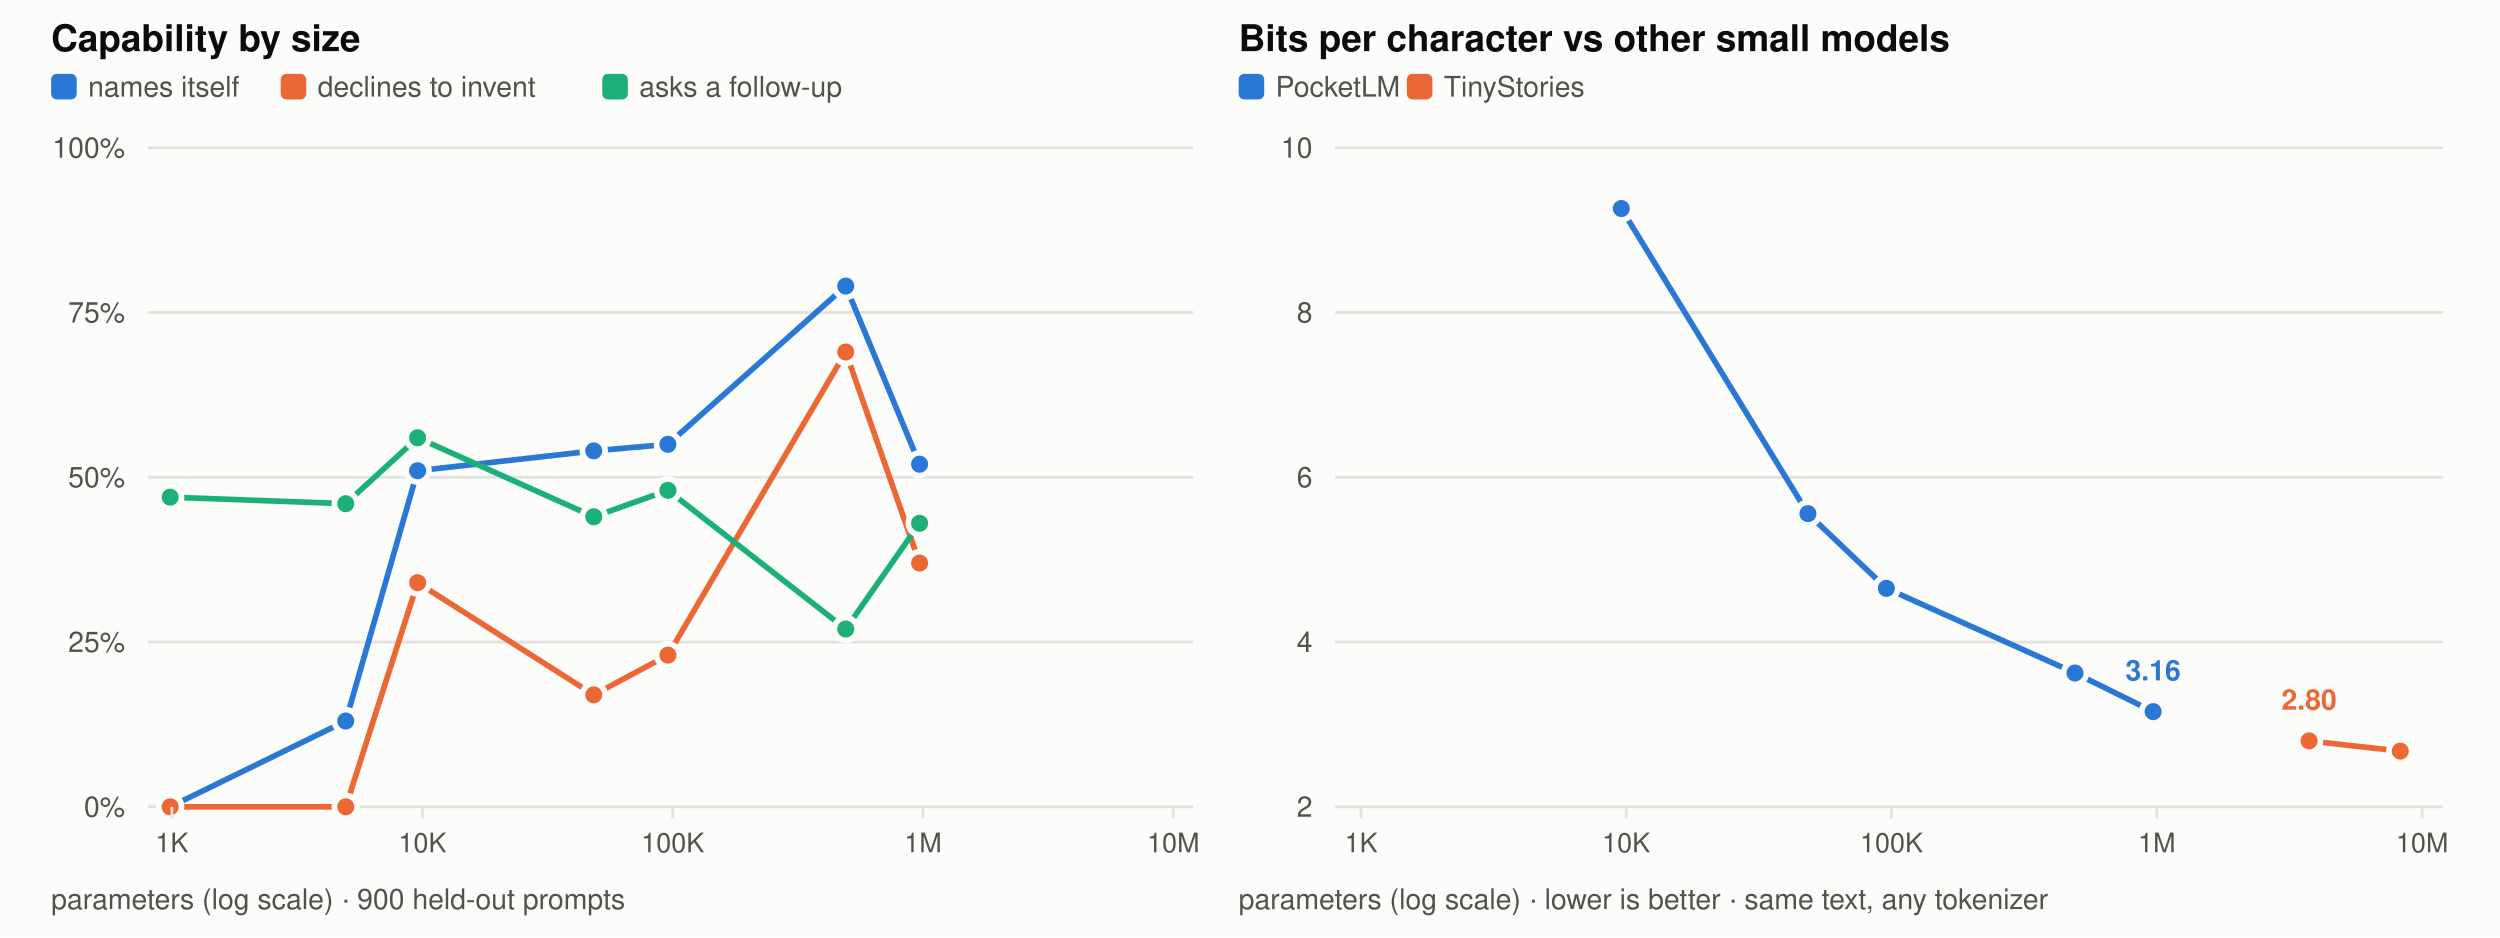
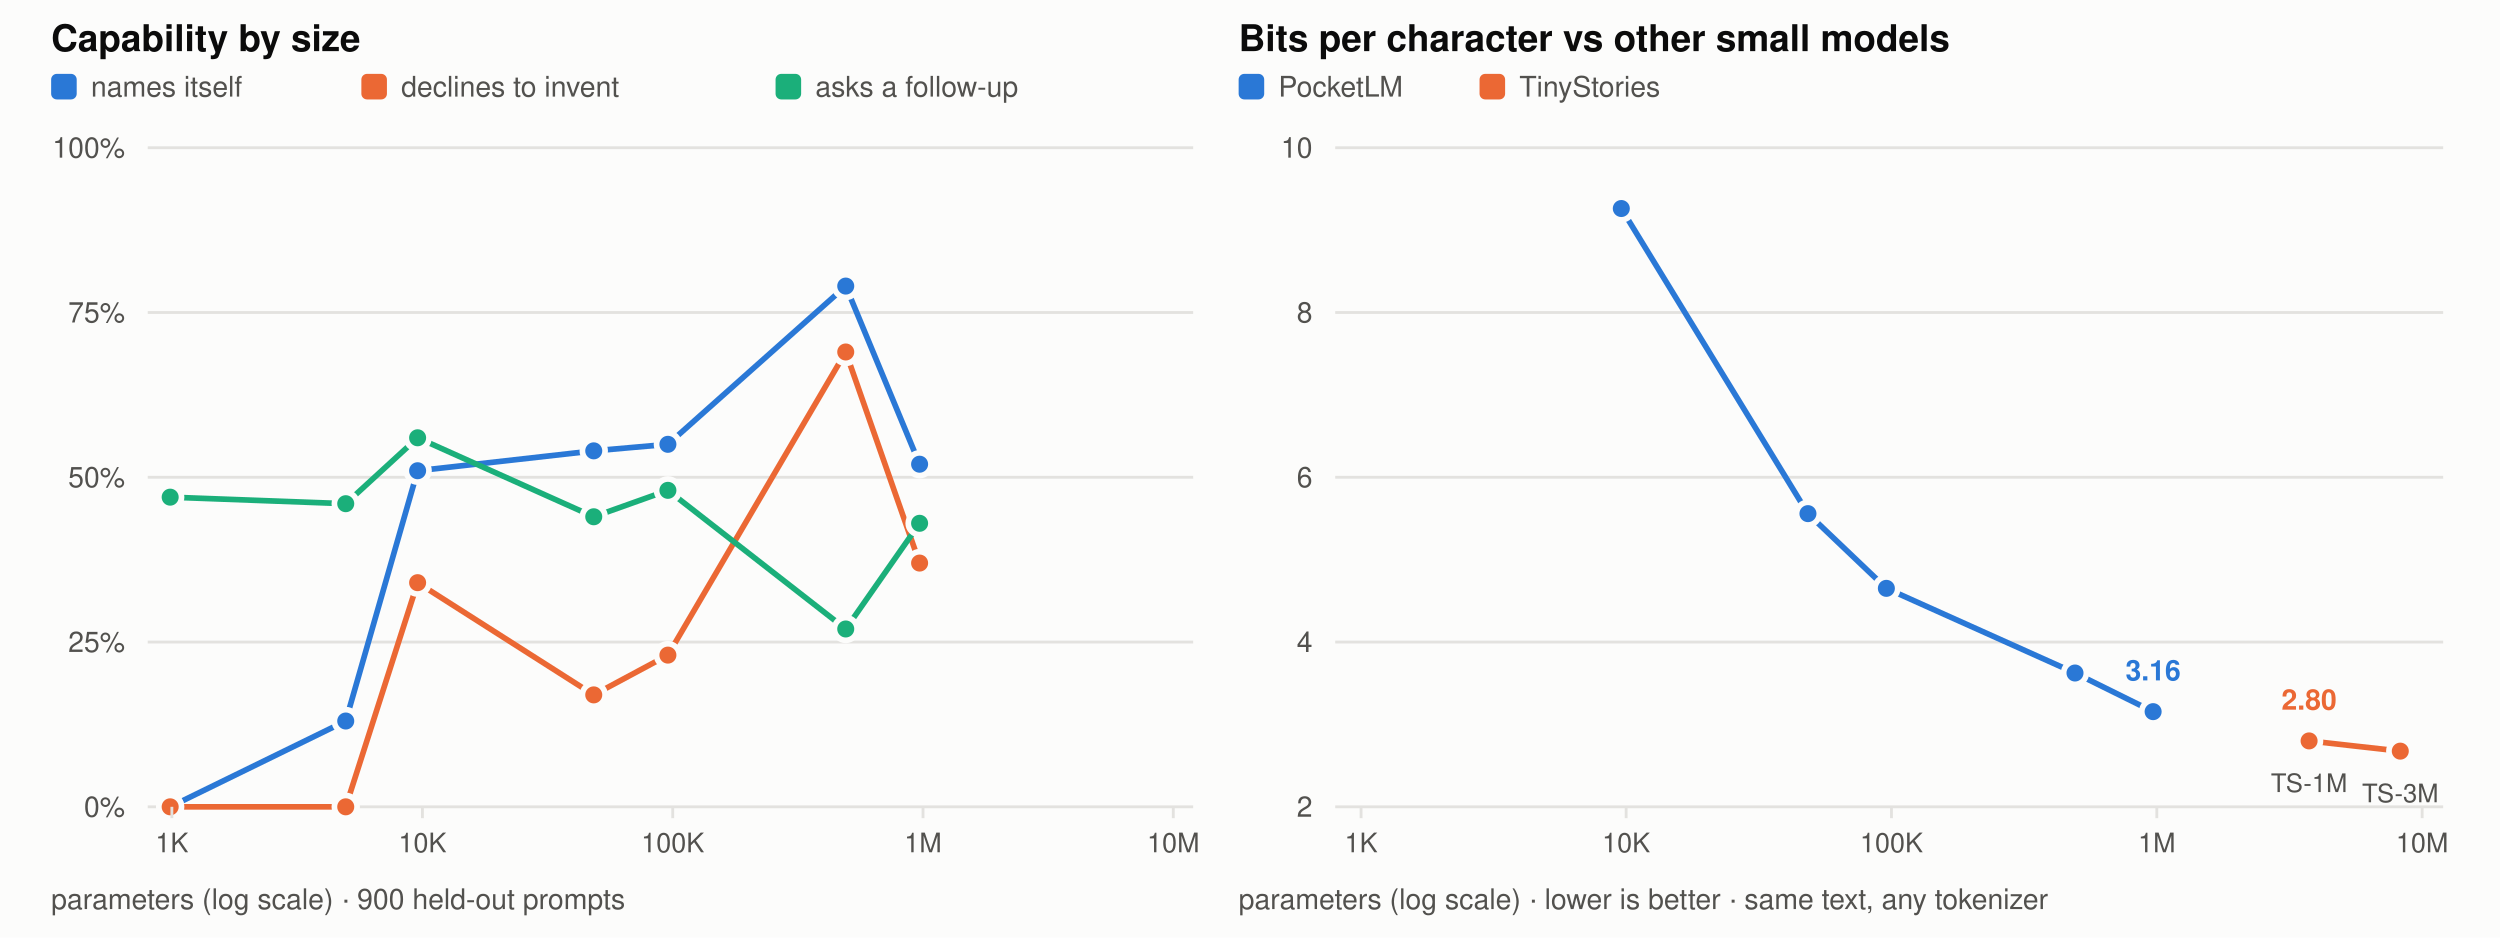
<svg xmlns="http://www.w3.org/2000/svg" viewBox="0 0 880 330" width="880" height="330" font-family="-apple-system,BlinkMacSystemFont,Segoe UI,Helvetica,Arial,sans-serif">
  <rect width="880" height="330" fill="#fcfcfb" />
  <text x="18" y="18" fill="#0b0b0b" font-size="13" font-weight="600">Capability by size</text>
  <text x="18" y="320" fill="#52514e" font-size="10">parameters (log scale) · 900 held-out prompts</text>
  <line x1="52" y1="284.0" x2="420" y2="284.0" stroke="#e3e2df" stroke-width="1" />
  <text x="44" y="287.5" fill="#52514e" font-size="10" text-anchor="end">0%</text>
  <line x1="52" y1="226.0" x2="420" y2="226.0" stroke="#e3e2df" stroke-width="1" />
  <text x="44" y="229.5" fill="#52514e" font-size="10" text-anchor="end">25%</text>
  <line x1="52" y1="168.0" x2="420" y2="168.0" stroke="#e3e2df" stroke-width="1" />
  <text x="44" y="171.5" fill="#52514e" font-size="10" text-anchor="end">50%</text>
  <line x1="52" y1="110.0" x2="420" y2="110.0" stroke="#e3e2df" stroke-width="1" />
  <text x="44" y="113.5" fill="#52514e" font-size="10" text-anchor="end">75%</text>
  <line x1="52" y1="52.0" x2="420" y2="52.0" stroke="#e3e2df" stroke-width="1" />
  <text x="44" y="55.5" fill="#52514e" font-size="10" text-anchor="end">100%</text>
  <rect x="18" y="26" width="9" height="9" rx="2" fill="#2a78d6" />
-   <text x="31" y="34" fill="#52514e" font-size="10">names itself</text>
-   <rect x="98.8" y="26" width="9" height="9" rx="2" fill="#eb6834" />
-   <text x="111.8" y="34" fill="#52514e" font-size="10">declines to invent</text>
-   <rect x="212.0" y="26" width="9" height="9" rx="2" fill="#1baf7a" />
-   <text x="225.0" y="34" fill="#52514e" font-size="10">asks a follow-up</text>
+   <text x="32" y="34" fill="#52514e" font-size="10">names itself</text>
+   <rect x="127.2" y="26" width="9" height="9" rx="2" fill="#eb6834" />
+   <text x="141.2" y="34" fill="#52514e" font-size="10">declines to invent</text>
+   <rect x="273.0" y="26" width="9" height="9" rx="2" fill="#1baf7a" />
+   <text x="287.0" y="34" fill="#52514e" font-size="10">asks a follow-up</text>
  <path d="M59.9,284.0 L121.7,253.8 L147.0,165.7 L209.0,158.7 L235.1,156.4 L297.7,100.7 L323.7,163.4" fill="none" stroke="#2a78d6" stroke-width="2" stroke-linejoin="round" stroke-linecap="round" />
  <circle cx="59.9" cy="284.0" r="4" fill="#2a78d6" stroke="#fcfcfb" stroke-width="2" />
  <circle cx="121.7" cy="253.8" r="4" fill="#2a78d6" stroke="#fcfcfb" stroke-width="2" />
  <circle cx="147.0" cy="165.7" r="4" fill="#2a78d6" stroke="#fcfcfb" stroke-width="2" />
  <circle cx="209.0" cy="158.7" r="4" fill="#2a78d6" stroke="#fcfcfb" stroke-width="2" />
  <circle cx="235.1" cy="156.4" r="4" fill="#2a78d6" stroke="#fcfcfb" stroke-width="2" />
  <circle cx="297.7" cy="100.7" r="4" fill="#2a78d6" stroke="#fcfcfb" stroke-width="2" />
  <circle cx="323.7" cy="163.4" r="4" fill="#2a78d6" stroke="#fcfcfb" stroke-width="2" />
  <path d="M59.9,284.0 L121.7,284.0 L147.0,205.1 L209.0,244.6 L235.1,230.6 L297.7,123.9 L323.7,198.2" fill="none" stroke="#eb6834" stroke-width="2" stroke-linejoin="round" stroke-linecap="round" />
  <circle cx="59.9" cy="284.0" r="4" fill="#eb6834" stroke="#fcfcfb" stroke-width="2" />
  <circle cx="121.7" cy="284.0" r="4" fill="#eb6834" stroke="#fcfcfb" stroke-width="2" />
  <circle cx="147.0" cy="205.1" r="4" fill="#eb6834" stroke="#fcfcfb" stroke-width="2" />
  <circle cx="209.0" cy="244.6" r="4" fill="#eb6834" stroke="#fcfcfb" stroke-width="2" />
  <circle cx="235.1" cy="230.6" r="4" fill="#eb6834" stroke="#fcfcfb" stroke-width="2" />
  <circle cx="297.7" cy="123.9" r="4" fill="#eb6834" stroke="#fcfcfb" stroke-width="2" />
  <circle cx="323.7" cy="198.2" r="4" fill="#eb6834" stroke="#fcfcfb" stroke-width="2" />
  <path d="M59.9,175.0 L121.7,177.3 L147.0,154.1 L209.0,181.9 L235.1,172.6 L297.7,221.4 L323.7,184.2" fill="none" stroke="#1baf7a" stroke-width="2" stroke-linejoin="round" stroke-linecap="round" />
  <circle cx="59.9" cy="175.0" r="4" fill="#1baf7a" stroke="#fcfcfb" stroke-width="2" />
  <circle cx="121.7" cy="177.3" r="4" fill="#1baf7a" stroke="#fcfcfb" stroke-width="2" />
  <circle cx="147.0" cy="154.1" r="4" fill="#1baf7a" stroke="#fcfcfb" stroke-width="2" />
  <circle cx="209.0" cy="181.9" r="4" fill="#1baf7a" stroke="#fcfcfb" stroke-width="2" />
  <circle cx="235.1" cy="172.6" r="4" fill="#1baf7a" stroke="#fcfcfb" stroke-width="2" />
  <circle cx="297.7" cy="221.4" r="4" fill="#1baf7a" stroke="#fcfcfb" stroke-width="2" />
  <circle cx="323.7" cy="184.2" r="4" fill="#1baf7a" stroke="#fcfcfb" stroke-width="2" />
  <line x1="60.5" y1="284" x2="60.5" y2="288" stroke="#e3e2df" stroke-width="1" />
  <text x="60.5" y="300" fill="#52514e" font-size="9.5" text-anchor="middle">1K</text>
  <line x1="148.7" y1="284" x2="148.7" y2="288" stroke="#e3e2df" stroke-width="1" />
  <text x="148.7" y="300" fill="#52514e" font-size="9.5" text-anchor="middle">10K</text>
  <line x1="236.8" y1="284" x2="236.8" y2="288" stroke="#e3e2df" stroke-width="1" />
  <text x="236.8" y="300" fill="#52514e" font-size="9.5" text-anchor="middle">100K</text>
  <line x1="324.9" y1="284" x2="324.9" y2="288" stroke="#e3e2df" stroke-width="1" />
  <text x="324.9" y="300" fill="#52514e" font-size="9.5" text-anchor="middle">1M</text>
  <line x1="413.0" y1="284" x2="413.0" y2="288" stroke="#e3e2df" stroke-width="1" />
  <text x="413.0" y="300" fill="#52514e" font-size="9.5" text-anchor="middle">10M</text>
  <text x="436" y="18" fill="#0b0b0b" font-size="13" font-weight="600">Bits per character vs other small models</text>
  <text x="436" y="320" fill="#52514e" font-size="10">parameters (log scale) · lower is better · same text, any tokenizer</text>
  <line x1="470" y1="284.0" x2="860" y2="284.0" stroke="#e3e2df" stroke-width="1" />
  <text x="462" y="287.5" fill="#52514e" font-size="10" text-anchor="end">2</text>
  <line x1="470" y1="226.0" x2="860" y2="226.0" stroke="#e3e2df" stroke-width="1" />
  <text x="462" y="229.5" fill="#52514e" font-size="10" text-anchor="end">4</text>
  <line x1="470" y1="168.0" x2="860" y2="168.0" stroke="#e3e2df" stroke-width="1" />
  <text x="462" y="171.5" fill="#52514e" font-size="10" text-anchor="end">6</text>
  <line x1="470" y1="110.0" x2="860" y2="110.0" stroke="#e3e2df" stroke-width="1" />
  <text x="462" y="113.5" fill="#52514e" font-size="10" text-anchor="end">8</text>
  <line x1="470" y1="52.0" x2="860" y2="52.0" stroke="#e3e2df" stroke-width="1" />
  <text x="462" y="55.5" fill="#52514e" font-size="10" text-anchor="end">10</text>
  <rect x="436" y="26" width="9" height="9" rx="2" fill="#2a78d6" />
-   <text x="449" y="34" fill="#52514e" font-size="10">PocketLM</text>
-   <rect x="495.2" y="26" width="9" height="9" rx="2" fill="#eb6834" />
-   <text x="508.2" y="34" fill="#52514e" font-size="10">TinyStories</text>
+   <text x="450" y="34" fill="#52514e" font-size="10">PocketLM</text>
+   <rect x="520.8" y="26" width="9" height="9" rx="2" fill="#eb6834" />
+   <text x="534.8" y="34" fill="#52514e" font-size="10">TinyStories</text>
  <path d="M570.7,73.4 L636.4,180.8 L664.0,207.1 L730.4,236.9 L757.9,250.5" fill="none" stroke="#2a78d6" stroke-width="2" stroke-linejoin="round" stroke-linecap="round" />
  <circle cx="570.7" cy="73.4" r="4" fill="#2a78d6" stroke="#fcfcfb" stroke-width="2" />
  <circle cx="636.4" cy="180.8" r="4" fill="#2a78d6" stroke="#fcfcfb" stroke-width="2" />
  <circle cx="664.0" cy="207.1" r="4" fill="#2a78d6" stroke="#fcfcfb" stroke-width="2" />
  <circle cx="730.4" cy="236.9" r="4" fill="#2a78d6" stroke="#fcfcfb" stroke-width="2" />
  <circle cx="757.9" cy="250.5" r="4" fill="#2a78d6" stroke="#fcfcfb" stroke-width="2" />
  <path d="M812.8,260.8 L844.9,264.4" fill="none" stroke="#eb6834" stroke-width="2" stroke-linejoin="round" stroke-linecap="round" />
  <circle cx="812.8" cy="260.8" r="4" fill="#eb6834" stroke="#fcfcfb" stroke-width="2" />
  <circle cx="844.9" cy="264.4" r="4" fill="#eb6834" stroke="#fcfcfb" stroke-width="2" />
  <text x="757.9" y="239.5" fill="#2a78d6" font-size="10" font-weight="600" text-anchor="middle">3.16</text>
  <text x="812.8" y="249.8" fill="#eb6834" font-size="10" font-weight="600" text-anchor="middle">2.80</text>
+   <text x="812.8" y="278.8" fill="#52514e" font-size="9" text-anchor="middle">TS-1M</text>
+   <text x="844.9" y="282.4" fill="#52514e" font-size="9" text-anchor="middle">TS-3M</text>
  <line x1="479.1" y1="284" x2="479.1" y2="288" stroke="#e3e2df" stroke-width="1" />
  <text x="479.1" y="300" fill="#52514e" font-size="9.5" text-anchor="middle">1K</text>
  <line x1="572.4" y1="284" x2="572.4" y2="288" stroke="#e3e2df" stroke-width="1" />
  <text x="572.4" y="300" fill="#52514e" font-size="9.5" text-anchor="middle">10K</text>
  <line x1="665.8" y1="284" x2="665.8" y2="288" stroke="#e3e2df" stroke-width="1" />
  <text x="665.8" y="300" fill="#52514e" font-size="9.5" text-anchor="middle">100K</text>
  <line x1="759.2" y1="284" x2="759.2" y2="288" stroke="#e3e2df" stroke-width="1" />
  <text x="759.2" y="300" fill="#52514e" font-size="9.5" text-anchor="middle">1M</text>
  <line x1="852.6" y1="284" x2="852.6" y2="288" stroke="#e3e2df" stroke-width="1" />
  <text x="852.6" y="300" fill="#52514e" font-size="9.5" text-anchor="middle">10M</text>
</svg>
